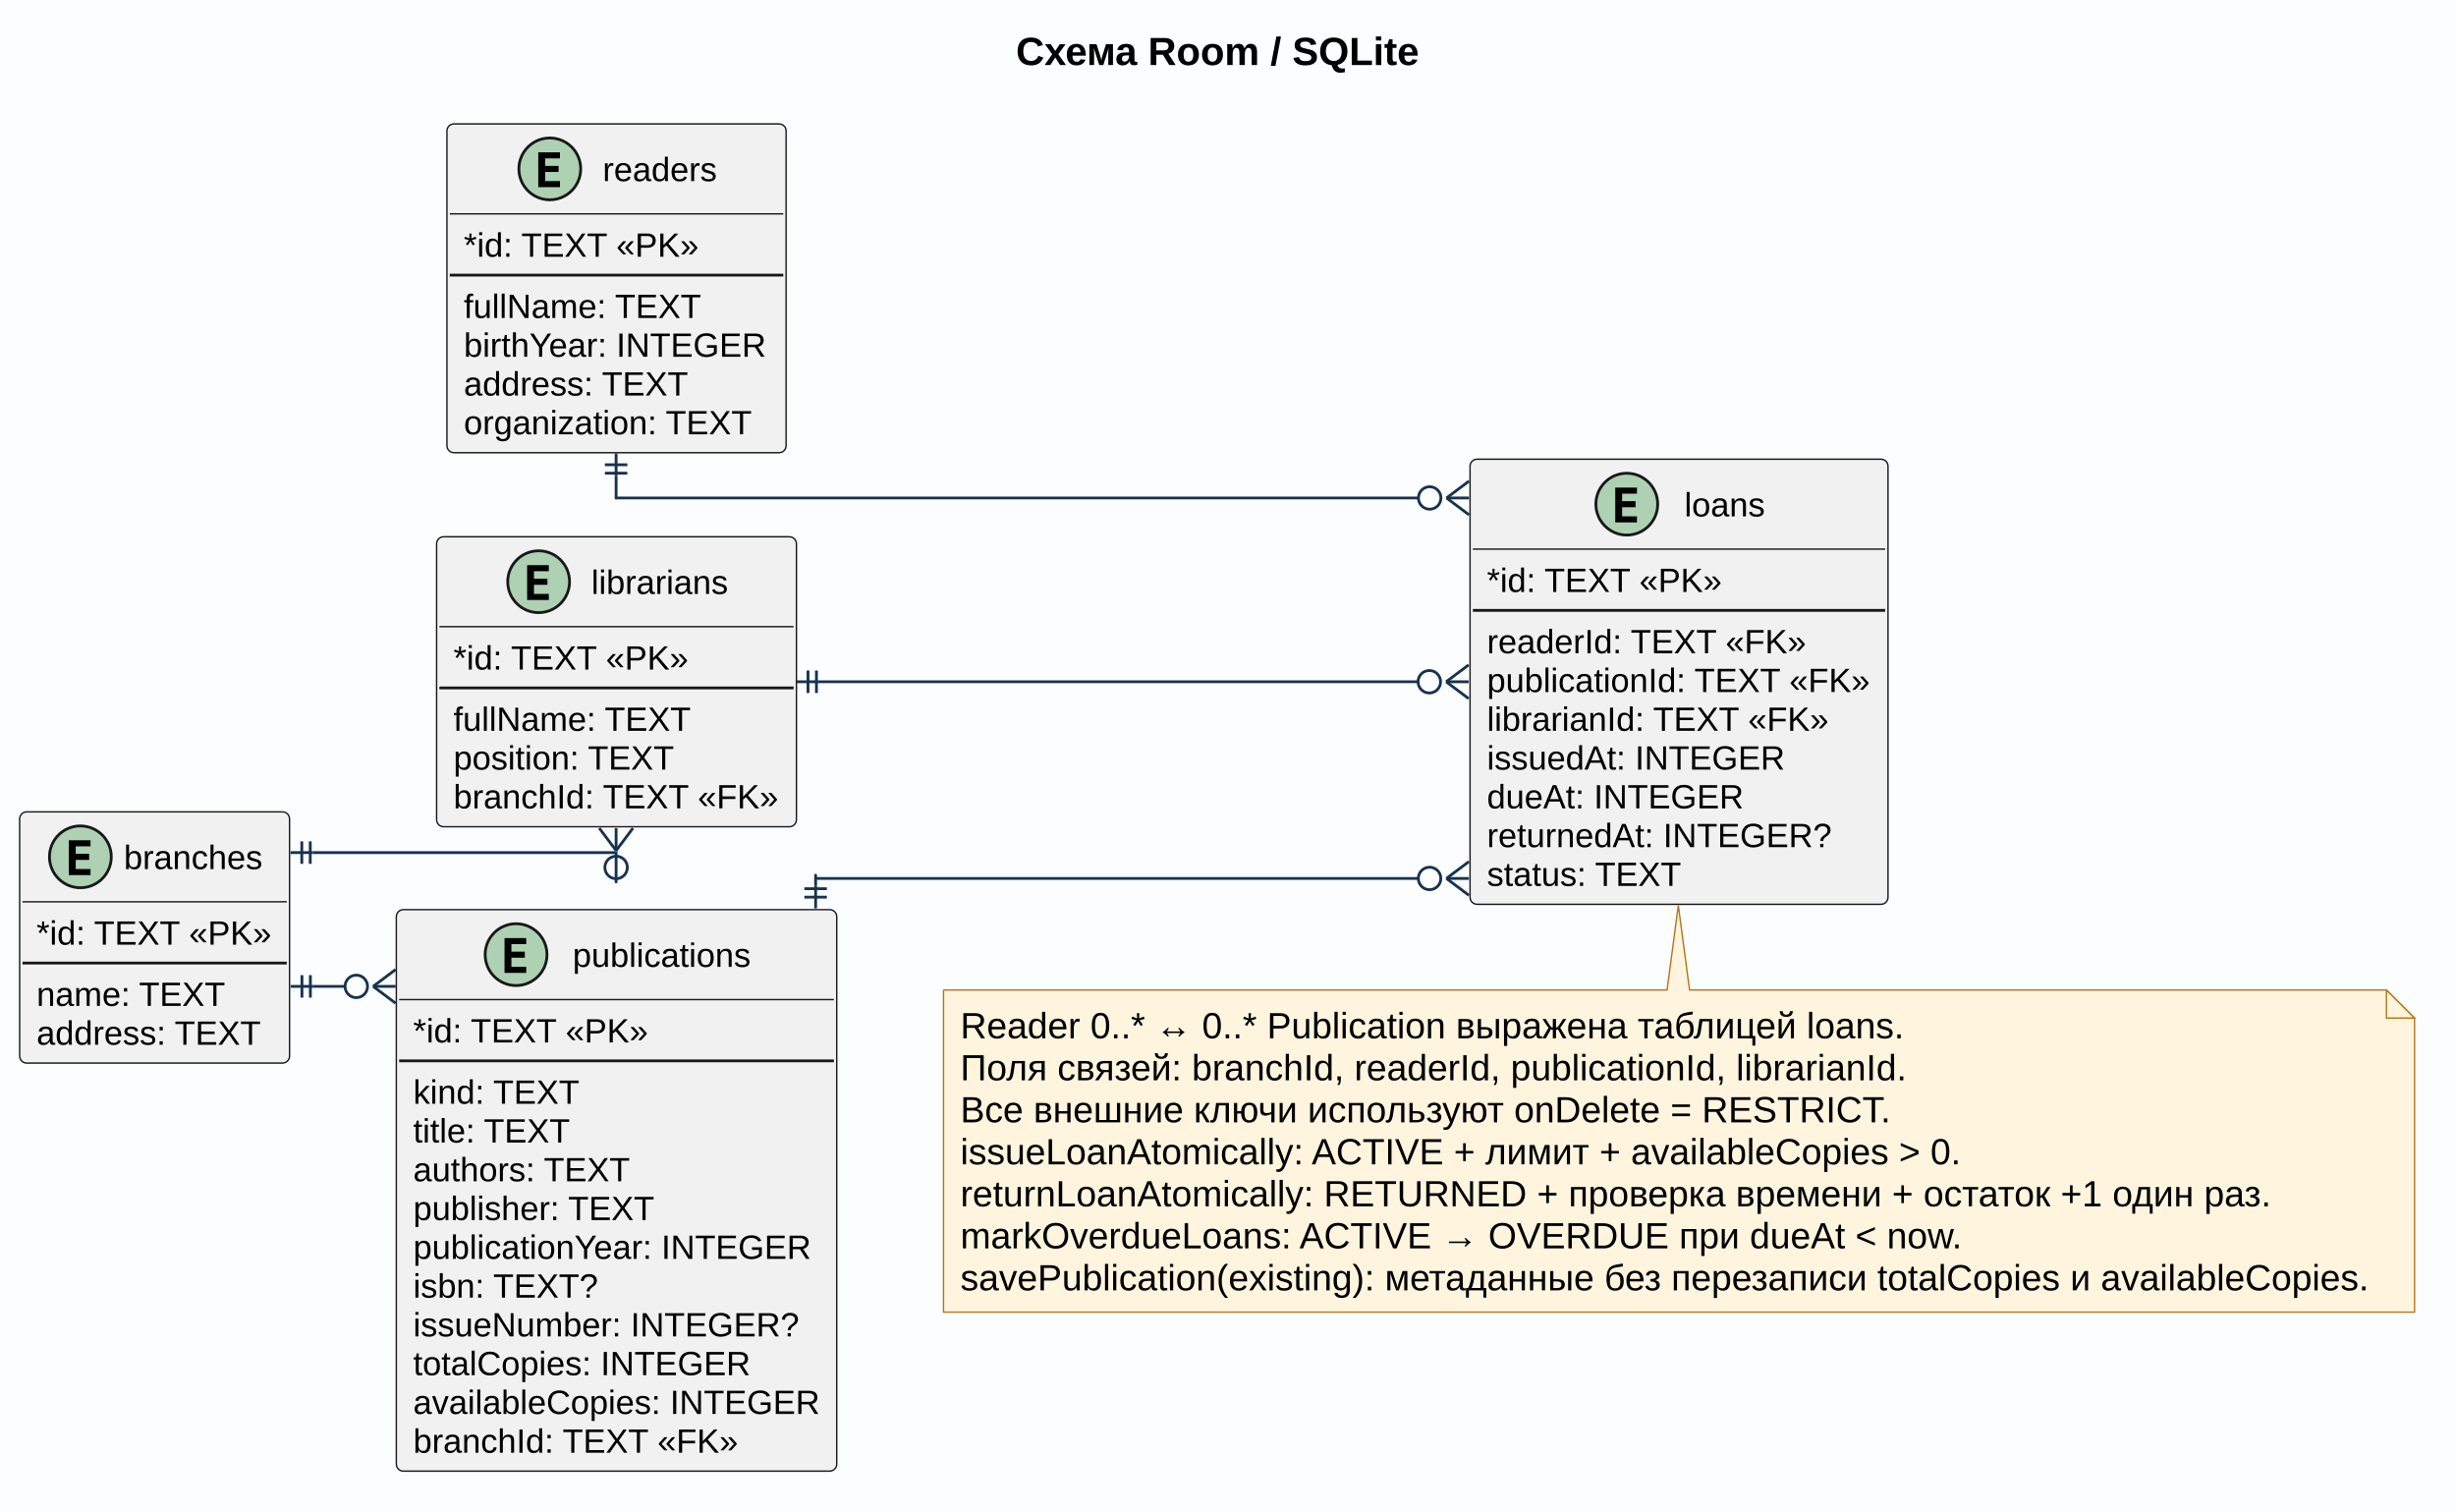
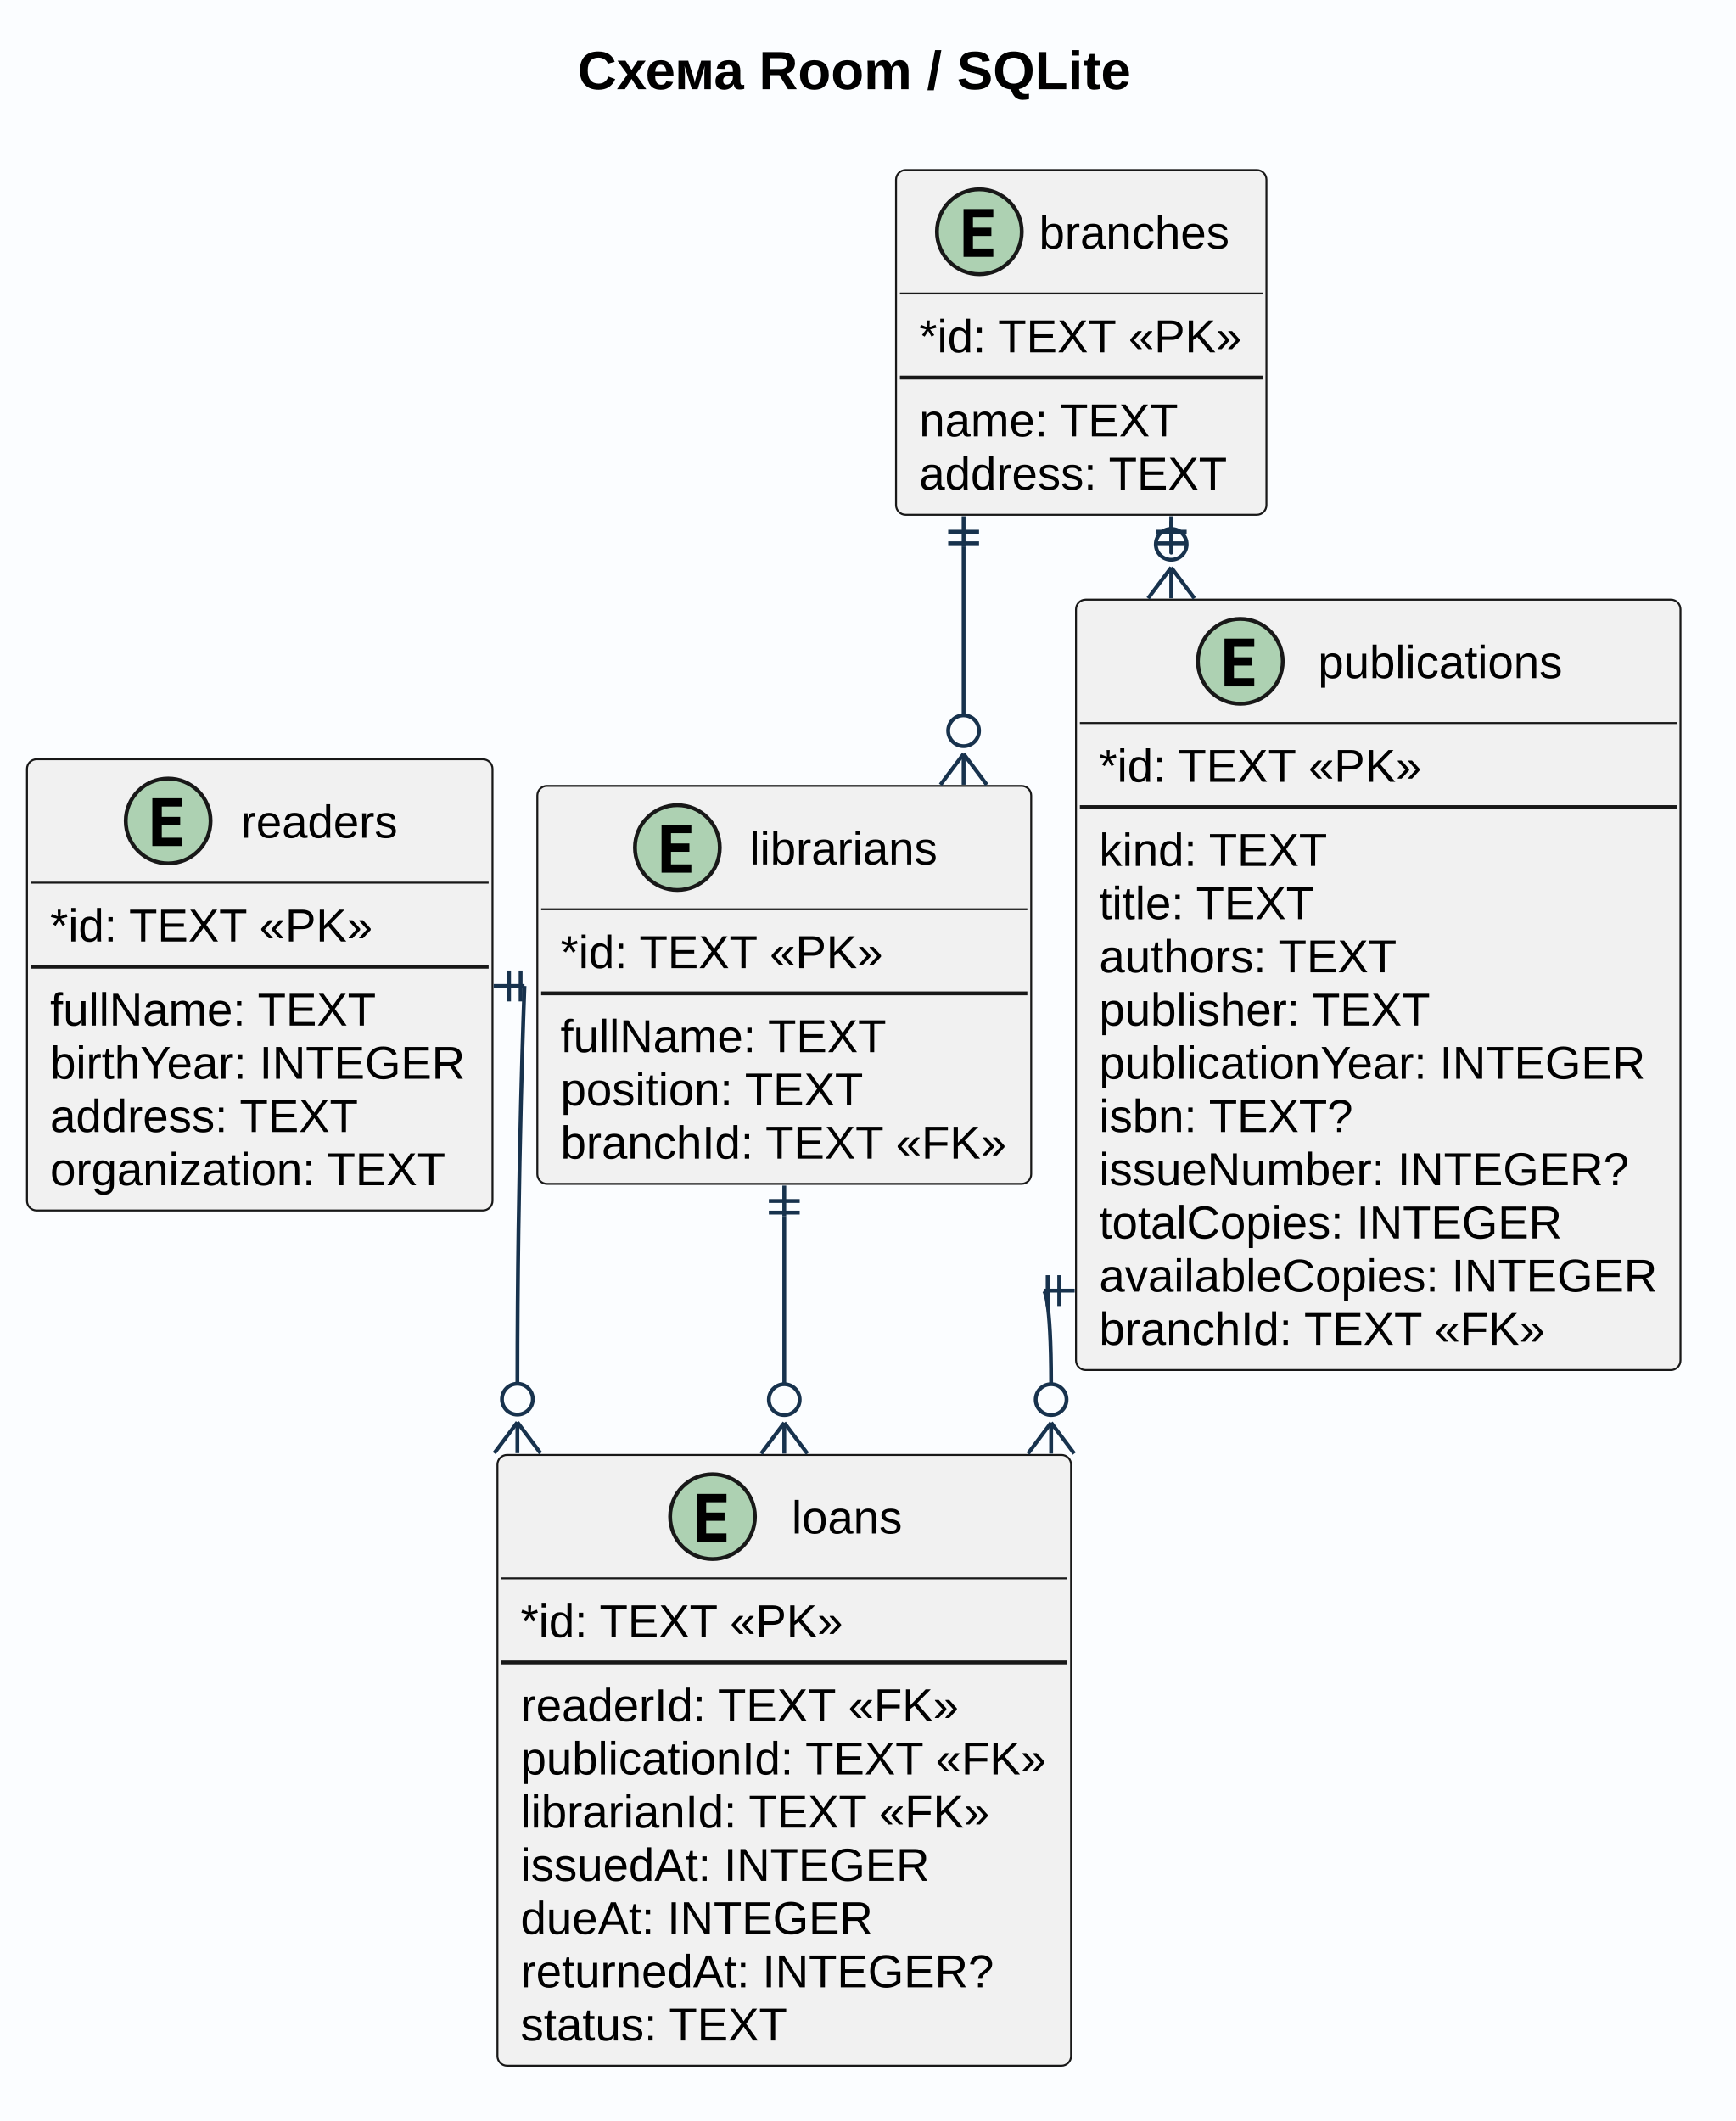
- <svg xmlns="http://www.w3.org/2000/svg" version="1.1" data-diagram-type="CLASS" style="width:874px;height:538px;background:#FBFDFF;" width="874px" height="538px" viewBox="0 0 874 538" zoomAndPan="magnify" preserveAspectRatio="none" contentStyleType="text/css">
+ <svg xmlns="http://www.w3.org/2000/svg" version="1.1" data-diagram-type="CLASS" style="width:450px;height:550px;background:#FBFDFF;" width="450px" height="550px" viewBox="0 0 450 550" zoomAndPan="magnify" preserveAspectRatio="none" contentStyleType="text/css">
  <defs />
  <g font-family="sans-serif" lengthAdjust="spacing">
-     <rect x="0" y="0" width="874" height="538" fill="#FBFDFF" style="stroke:none;" />
+     <rect x="0" y="0" width="450" height="550" fill="#FBFDFF" style="stroke:none;" />
    <g class="title" data-source-line="19">
-       <text x="361.542" y="23.132" fill="#000" font-size="14" textLength="144.163" font-weight="700" font-family="Arial">Схема Room / SQLite</text>
+       <text x="149.777" y="23.132" fill="#000" font-size="14" textLength="144.163" font-weight="700" font-family="Arial">Схема Room / SQLite</text>
    </g>
    <g class="entity" data-qualified-name="readers" id="ent0001" data-source-line="21">
-       <rect x="159.05" y="44.099" width="120.697" height="116.994" fill="#F1F1F1" style="stroke:#181818;stroke-width:0.5;" rx="2.5" ry="2.5" />
-       <ellipse cx="195.654" cy="60.099" rx="11" ry="11" fill="#ADD1B2" style="stroke:#181818;stroke-width:1;" />
-       <path d="M199.269,66.599 L191.549,66.599 L191.549,54.206 L199.269,54.206 L199.269,56.364 L193.998,56.364 L193.998,59.037 L198.771,59.037 L198.771,61.195 L193.998,61.195 L193.998,64.44 L199.269,64.44 Z " fill="#000" />
-       <text x="214.455" y="64.455" fill="#000" font-size="12" textLength="40.688" font-family="Arial">readers</text>
-       <line x1="160.05" y1="76.099" x2="278.747" y2="76.099" style="stroke:#181818;stroke-width:0.5;" />
-       <text x="165.05" y="91.354" fill="#000" font-size="12" textLength="84.035" font-family="Arial">*id: TEXT «PK»</text>
-       <line x1="160.05" y1="97.897" x2="278.747" y2="97.897" style="stroke:#181818;stroke-width:1;" />
-       <text x="165.05" y="113.153" fill="#000" font-size="12" textLength="84.686" font-family="Arial">fullName: TEXT</text>
-       <text x="165.05" y="126.952" fill="#000" font-size="12" textLength="108.697" font-family="Arial">birthYear: INTEGER</text>
-       <text x="165.05" y="140.751" fill="#000" font-size="12" textLength="80.027" font-family="Arial">address: TEXT</text>
-       <text x="165.05" y="154.55" fill="#000" font-size="12" textLength="102.715" font-family="Arial">organization: TEXT</text>
+       <rect x="7" y="196.889" width="120.697" height="116.994" fill="#F1F1F1" style="stroke:#181818;stroke-width:0.5;" rx="2.5" ry="2.5" />
+       <ellipse cx="43.604" cy="212.889" rx="11" ry="11" fill="#ADD1B2" style="stroke:#181818;stroke-width:1;" />
+       <path d="M47.219,219.389 L39.499,219.389 L39.499,206.996 L47.219,206.996 L47.219,209.154 L41.948,209.154 L41.948,211.827 L46.721,211.827 L46.721,213.985 L41.948,213.985 L41.948,217.23 L47.219,217.23 Z " fill="#000" />
+       <text x="62.405" y="217.245" fill="#000" font-size="12" textLength="40.688" font-family="Arial">readers</text>
+       <line x1="8" y1="228.889" x2="126.697" y2="228.889" style="stroke:#181818;stroke-width:0.5;" />
+       <text x="13" y="244.144" fill="#000" font-size="12" textLength="84.035" font-family="Arial">*id: TEXT «PK»</text>
+       <line x1="8" y1="250.687" x2="126.697" y2="250.687" style="stroke:#181818;stroke-width:1;" />
+       <text x="13" y="265.943" fill="#000" font-size="12" textLength="84.686" font-family="Arial">fullName: TEXT</text>
+       <text x="13" y="279.742" fill="#000" font-size="12" textLength="108.697" font-family="Arial">birthYear: INTEGER</text>
+       <text x="13" y="293.541" fill="#000" font-size="12" textLength="80.027" font-family="Arial">address: TEXT</text>
+       <text x="13" y="307.34" fill="#000" font-size="12" textLength="102.715" font-family="Arial">organization: TEXT</text>
    </g>
    <g class="entity" data-qualified-name="branches" id="ent0002" data-source-line="29">
-       <rect x="7" y="288.899" width="96.035" height="89.396" fill="#F1F1F1" style="stroke:#181818;stroke-width:0.5;" rx="2.5" ry="2.5" />
-       <ellipse cx="28.601" cy="304.899" rx="11" ry="11" fill="#ADD1B2" style="stroke:#181818;stroke-width:1;" />
-       <path d="M32.216,311.399 L24.496,311.399 L24.496,299.006 L32.216,299.006 L32.216,301.164 L26.945,301.164 L26.945,303.837 L31.718,303.837 L31.718,305.995 L26.945,305.995 L26.945,309.24 L32.216,309.24 Z " fill="#000" />
-       <text x="44.068" y="309.255" fill="#000" font-size="12" textLength="49.365" font-family="Arial">branches</text>
-       <line x1="8" y1="320.899" x2="102.035" y2="320.899" style="stroke:#181818;stroke-width:0.5;" />
-       <text x="13" y="336.154" fill="#000" font-size="12" textLength="84.035" font-family="Arial">*id: TEXT «PK»</text>
-       <line x1="8" y1="342.697" x2="102.035" y2="342.697" style="stroke:#181818;stroke-width:1;" />
-       <text x="13" y="357.953" fill="#000" font-size="12" textLength="67.354" font-family="Arial">name: TEXT</text>
-       <text x="13" y="371.752" fill="#000" font-size="12" textLength="80.027" font-family="Arial">address: TEXT</text>
+       <rect x="232.33" y="44.099" width="96.035" height="89.396" fill="#F1F1F1" style="stroke:#181818;stroke-width:0.5;" rx="2.5" ry="2.5" />
+       <ellipse cx="253.931" cy="60.099" rx="11" ry="11" fill="#ADD1B2" style="stroke:#181818;stroke-width:1;" />
+       <path d="M257.546,66.599 L249.826,66.599 L249.826,54.206 L257.546,54.206 L257.546,56.364 L252.275,56.364 L252.275,59.037 L257.048,59.037 L257.048,61.195 L252.275,61.195 L252.275,64.44 L257.546,64.44 Z " fill="#000" />
+       <text x="269.398" y="64.455" fill="#000" font-size="12" textLength="49.365" font-family="Arial">branches</text>
+       <line x1="233.33" y1="76.099" x2="327.365" y2="76.099" style="stroke:#181818;stroke-width:0.5;" />
+       <text x="238.33" y="91.354" fill="#000" font-size="12" textLength="84.035" font-family="Arial">*id: TEXT «PK»</text>
+       <line x1="233.33" y1="97.897" x2="327.365" y2="97.897" style="stroke:#181818;stroke-width:1;" />
+       <text x="238.33" y="113.153" fill="#000" font-size="12" textLength="67.354" font-family="Arial">name: TEXT</text>
+       <text x="238.33" y="126.952" fill="#000" font-size="12" textLength="80.027" font-family="Arial">address: TEXT</text>
    </g>
    <g class="entity" data-qualified-name="librarians" id="ent0003" data-source-line="35">
-       <rect x="155.37" y="190.999" width="128.051" height="103.195" fill="#F1F1F1" style="stroke:#181818;stroke-width:0.5;" rx="2.5" ry="2.5" />
-       <ellipse cx="191.684" cy="206.999" rx="11" ry="11" fill="#ADD1B2" style="stroke:#181818;stroke-width:1;" />
-       <path d="M195.299,213.499 L187.579,213.499 L187.579,201.106 L195.299,201.106 L195.299,203.264 L190.028,203.264 L190.028,205.937 L194.801,205.937 L194.801,208.095 L190.028,208.095 L190.028,211.34 L195.299,211.34 Z " fill="#000" />
-       <text x="210.421" y="211.355" fill="#000" font-size="12" textLength="48.686" font-family="Arial">librarians</text>
-       <line x1="156.37" y1="222.999" x2="282.421" y2="222.999" style="stroke:#181818;stroke-width:0.5;" />
-       <text x="161.37" y="238.254" fill="#000" font-size="12" textLength="84.035" font-family="Arial">*id: TEXT «PK»</text>
-       <line x1="156.37" y1="244.797" x2="282.421" y2="244.797" style="stroke:#181818;stroke-width:1;" />
-       <text x="161.37" y="260.053" fill="#000" font-size="12" textLength="84.686" font-family="Arial">fullName: TEXT</text>
-       <text x="161.37" y="273.852" fill="#000" font-size="12" textLength="78.697" font-family="Arial">position: TEXT</text>
-       <text x="161.37" y="287.651" fill="#000" font-size="12" textLength="116.051" font-family="Arial">branchId: TEXT «FK»</text>
+       <rect x="139.32" y="203.789" width="128.051" height="103.195" fill="#F1F1F1" style="stroke:#181818;stroke-width:0.5;" rx="2.5" ry="2.5" />
+       <ellipse cx="175.634" cy="219.789" rx="11" ry="11" fill="#ADD1B2" style="stroke:#181818;stroke-width:1;" />
+       <path d="M179.249,226.289 L171.529,226.289 L171.529,213.896 L179.249,213.896 L179.249,216.054 L173.978,216.054 L173.978,218.727 L178.751,218.727 L178.751,220.885 L173.978,220.885 L173.978,224.13 L179.249,224.13 Z " fill="#000" />
+       <text x="194.371" y="224.145" fill="#000" font-size="12" textLength="48.686" font-family="Arial">librarians</text>
+       <line x1="140.32" y1="235.789" x2="266.371" y2="235.789" style="stroke:#181818;stroke-width:0.5;" />
+       <text x="145.32" y="251.044" fill="#000" font-size="12" textLength="84.035" font-family="Arial">*id: TEXT «PK»</text>
+       <line x1="140.32" y1="257.587" x2="266.371" y2="257.587" style="stroke:#181818;stroke-width:1;" />
+       <text x="145.32" y="272.843" fill="#000" font-size="12" textLength="84.686" font-family="Arial">fullName: TEXT</text>
+       <text x="145.32" y="286.642" fill="#000" font-size="12" textLength="78.697" font-family="Arial">position: TEXT</text>
+       <text x="145.32" y="300.441" fill="#000" font-size="12" textLength="116.051" font-family="Arial">branchId: TEXT «FK»</text>
    </g>
    <g class="entity" data-qualified-name="publications" id="ent0004" data-source-line="42">
-       <rect x="141.04" y="323.699" width="156.727" height="199.787" fill="#F1F1F1" style="stroke:#181818;stroke-width:0.5;" rx="2.5" ry="2.5" />
-       <ellipse cx="183.648" cy="339.699" rx="11" ry="11" fill="#ADD1B2" style="stroke:#181818;stroke-width:1;" />
-       <path d="M187.262,346.199 L179.543,346.199 L179.543,333.806 L187.262,333.806 L187.262,335.964 L181.991,335.964 L181.991,338.637 L186.764,338.637 L186.764,340.795 L181.991,340.795 L181.991,344.04 L187.262,344.04 Z " fill="#000" />
-       <text x="203.783" y="344.055" fill="#000" font-size="12" textLength="63.375" font-family="Arial">publications</text>
-       <line x1="142.04" y1="355.699" x2="296.767" y2="355.699" style="stroke:#181818;stroke-width:0.5;" />
-       <text x="147.04" y="370.954" fill="#000" font-size="12" textLength="84.035" font-family="Arial">*id: TEXT «PK»</text>
-       <line x1="142.04" y1="377.497" x2="296.767" y2="377.497" style="stroke:#181818;stroke-width:1;" />
-       <text x="147.04" y="392.753" fill="#000" font-size="12" textLength="59.35" font-family="Arial">kind: TEXT</text>
-       <text x="147.04" y="406.552" fill="#000" font-size="12" textLength="56.01" font-family="Arial">title: TEXT</text>
-       <text x="147.04" y="420.351" fill="#000" font-size="12" textLength="77.361" font-family="Arial">authors: TEXT</text>
-       <text x="147.04" y="434.15" fill="#000" font-size="12" textLength="86.033" font-family="Arial">publisher: TEXT</text>
-       <text x="147.04" y="447.949" fill="#000" font-size="12" textLength="142.729" font-family="Arial">publicationYear: INTEGER</text>
-       <text x="147.04" y="461.747" fill="#000" font-size="12" textLength="66.023" font-family="Arial">isbn: TEXT?</text>
-       <text x="147.04" y="475.546" fill="#000" font-size="12" textLength="137.373" font-family="Arial">issueNumber: INTEGER?</text>
-       <text x="147.04" y="489.345" fill="#000" font-size="12" textLength="120.041" font-family="Arial">totalCopies: INTEGER</text>
-       <text x="147.04" y="503.144" fill="#000" font-size="12" textLength="144.727" font-family="Arial">availableCopies: INTEGER</text>
-       <text x="147.04" y="516.943" fill="#000" font-size="12" textLength="116.051" font-family="Arial">branchId: TEXT «FK»</text>
+       <rect x="278.99" y="155.489" width="156.727" height="199.787" fill="#F1F1F1" style="stroke:#181818;stroke-width:0.5;" rx="2.5" ry="2.5" />
+       <ellipse cx="321.598" cy="171.489" rx="11" ry="11" fill="#ADD1B2" style="stroke:#181818;stroke-width:1;" />
+       <path d="M325.212,177.989 L317.493,177.989 L317.493,165.596 L325.212,165.596 L325.212,167.754 L319.941,167.754 L319.941,170.427 L324.714,170.427 L324.714,172.585 L319.941,172.585 L319.941,175.83 L325.212,175.83 Z " fill="#000" />
+       <text x="341.733" y="175.845" fill="#000" font-size="12" textLength="63.375" font-family="Arial">publications</text>
+       <line x1="279.99" y1="187.489" x2="434.717" y2="187.489" style="stroke:#181818;stroke-width:0.5;" />
+       <text x="284.99" y="202.744" fill="#000" font-size="12" textLength="84.035" font-family="Arial">*id: TEXT «PK»</text>
+       <line x1="279.99" y1="209.287" x2="434.717" y2="209.287" style="stroke:#181818;stroke-width:1;" />
+       <text x="284.99" y="224.543" fill="#000" font-size="12" textLength="59.35" font-family="Arial">kind: TEXT</text>
+       <text x="284.99" y="238.342" fill="#000" font-size="12" textLength="56.01" font-family="Arial">title: TEXT</text>
+       <text x="284.99" y="252.141" fill="#000" font-size="12" textLength="77.361" font-family="Arial">authors: TEXT</text>
+       <text x="284.99" y="265.94" fill="#000" font-size="12" textLength="86.033" font-family="Arial">publisher: TEXT</text>
+       <text x="284.99" y="279.739" fill="#000" font-size="12" textLength="142.729" font-family="Arial">publicationYear: INTEGER</text>
+       <text x="284.99" y="293.537" fill="#000" font-size="12" textLength="66.023" font-family="Arial">isbn: TEXT?</text>
+       <text x="284.99" y="307.336" fill="#000" font-size="12" textLength="137.373" font-family="Arial">issueNumber: INTEGER?</text>
+       <text x="284.99" y="321.135" fill="#000" font-size="12" textLength="120.041" font-family="Arial">totalCopies: INTEGER</text>
+       <text x="284.99" y="334.934" fill="#000" font-size="12" textLength="144.727" font-family="Arial">availableCopies: INTEGER</text>
+       <text x="284.99" y="348.733" fill="#000" font-size="12" textLength="116.051" font-family="Arial">branchId: TEXT «FK»</text>
    </g>
    <g class="entity" data-qualified-name="loans" id="ent0005" data-source-line="56">
-       <rect x="523.14" y="163.399" width="148.734" height="158.391" fill="#F1F1F1" style="stroke:#181818;stroke-width:0.5;" rx="2.5" ry="2.5" />
-       <ellipse cx="578.913" cy="179.399" rx="11" ry="11" fill="#ADD1B2" style="stroke:#181818;stroke-width:1;" />
-       <path d="M582.528,185.899 L574.808,185.899 L574.808,173.506 L582.528,173.506 L582.528,175.664 L577.257,175.664 L577.257,178.337 L582.03,178.337 L582.03,180.495 L577.257,180.495 L577.257,183.74 L582.528,183.74 Z " fill="#000" />
-       <text x="599.413" y="183.755" fill="#000" font-size="12" textLength="28.688" font-family="Arial">loans</text>
-       <line x1="524.14" y1="195.399" x2="670.874" y2="195.399" style="stroke:#181818;stroke-width:0.5;" />
-       <text x="529.14" y="210.654" fill="#000" font-size="12" textLength="84.035" font-family="Arial">*id: TEXT «PK»</text>
-       <line x1="524.14" y1="217.197" x2="670.874" y2="217.197" style="stroke:#181818;stroke-width:1;" />
-       <text x="529.14" y="232.453" fill="#000" font-size="12" textLength="114.047" font-family="Arial">readerId: TEXT «FK»</text>
-       <text x="529.14" y="246.252" fill="#000" font-size="12" textLength="136.734" font-family="Arial">publicationId: TEXT «FK»</text>
-       <text x="529.14" y="260.051" fill="#000" font-size="12" textLength="122.045" font-family="Arial">librarianId: TEXT «FK»</text>
-       <text x="529.14" y="273.85" fill="#000" font-size="12" textLength="106.031" font-family="Arial">issuedAt: INTEGER</text>
-       <text x="529.14" y="287.649" fill="#000" font-size="12" textLength="91.365" font-family="Arial">dueAt: INTEGER</text>
-       <text x="529.14" y="301.447" fill="#000" font-size="12" textLength="122.713" font-family="Arial">returnedAt: INTEGER?</text>
-       <text x="529.14" y="315.246" fill="#000" font-size="12" textLength="69.352" font-family="Arial">status: TEXT</text>
-     </g>
-     <g class="entity" data-qualified-name="GMN11" id="ent0012" data-source-line="75">
-       <path d="M335.76,352.279 L335.76,466.92 A0,0 0 0 0 335.76,466.92 L859.247,466.92 A0,0 0 0 0 859.247,466.92 L859.247,362.279 L849.247,352.279 L601.25,352.279 L597.25,322.179 L593.25,352.279 L335.76,352.279 A0,0 0 0 0 335.76,352.279" style="stroke:#B87517;stroke-width:0.5;" fill="#FFF5DF" />
-       <path d="M849.247,352.279 L849.247,362.279 L859.247,362.279 L849.247,352.279" style="stroke:#B87517;stroke-width:0.5;" fill="#FFF5DF" />
-       <text x="341.76" y="369.472" fill="#000" font-size="13" textLength="336.692" font-family="Arial">Reader 0..* ↔ 0..* Publication выражена таблицей loans.</text>
-       <text x="341.76" y="384.421" fill="#000" font-size="13" textLength="337.308" font-family="Arial">Поля связей: branchId, readerId, publicationId, librarianId.</text>
-       <text x="341.76" y="399.37" fill="#000" font-size="13" textLength="333.341" font-family="Arial">Все внешние ключи используют onDelete = RESTRICT.</text>
-       <text x="341.76" y="414.319" fill="#000" font-size="13" textLength="356.751" font-family="Arial">issueLoanAtomically: ACTIVE + лимит + availableCopies &gt; 0.</text>
-       <text x="341.76" y="429.267" fill="#000" font-size="13" textLength="467.295" font-family="Arial">returnLoanAtomically: RETURNED + проверка времени + остаток +1 один раз.</text>
-       <text x="341.76" y="444.216" fill="#000" font-size="13" textLength="357.862" font-family="Arial">markOverdueLoans: ACTIVE → OVERDUE при dueAt &lt; now.</text>
-       <text x="341.76" y="459.165" fill="#000" font-size="13" textLength="502.487" font-family="Arial">savePublication(existing): метаданные без перезаписи totalCopies и availableCopies.</text>
+       <rect x="128.98" y="377.279" width="148.734" height="158.391" fill="#F1F1F1" style="stroke:#181818;stroke-width:0.5;" rx="2.5" ry="2.5" />
+       <ellipse cx="184.753" cy="393.279" rx="11" ry="11" fill="#ADD1B2" style="stroke:#181818;stroke-width:1;" />
+       <path d="M188.368,399.779 L180.648,399.779 L180.648,387.386 L188.368,387.386 L188.368,389.544 L183.097,389.544 L183.097,392.217 L187.87,392.217 L187.87,394.375 L183.097,394.375 L183.097,397.62 L188.368,397.62 Z " fill="#000" />
+       <text x="205.253" y="397.635" fill="#000" font-size="12" textLength="28.688" font-family="Arial">loans</text>
+       <line x1="129.98" y1="409.279" x2="276.714" y2="409.279" style="stroke:#181818;stroke-width:0.5;" />
+       <text x="134.98" y="424.534" fill="#000" font-size="12" textLength="84.035" font-family="Arial">*id: TEXT «PK»</text>
+       <line x1="129.98" y1="431.077" x2="276.714" y2="431.077" style="stroke:#181818;stroke-width:1;" />
+       <text x="134.98" y="446.333" fill="#000" font-size="12" textLength="114.047" font-family="Arial">readerId: TEXT «FK»</text>
+       <text x="134.98" y="460.132" fill="#000" font-size="12" textLength="136.734" font-family="Arial">publicationId: TEXT «FK»</text>
+       <text x="134.98" y="473.931" fill="#000" font-size="12" textLength="122.045" font-family="Arial">librarianId: TEXT «FK»</text>
+       <text x="134.98" y="487.73" fill="#000" font-size="12" textLength="106.031" font-family="Arial">issuedAt: INTEGER</text>
+       <text x="134.98" y="501.529" fill="#000" font-size="12" textLength="91.365" font-family="Arial">dueAt: INTEGER</text>
+       <text x="134.98" y="515.327" fill="#000" font-size="12" textLength="122.713" font-family="Arial">returnedAt: INTEGER?</text>
+       <text x="134.98" y="529.126" fill="#000" font-size="12" textLength="69.352" font-family="Arial">status: TEXT</text>
    </g>
    <g class="link" data-entity-1="ent0002" data-entity-2="ent0003" id="lnk6" data-source-line="68" data-link-type="crowfoot">
-       <path d="M111.4,303.389 C159.85,303.389 219.25,303.389 219.25,303.389 C219.25,303.389 219.25,317.939 219.25,312.679" style="stroke:#17324D;stroke-width:1;" fill="none" id="branches-librarians" codeLine="68" />
-       <line x1="107.4" y1="307.389" x2="107.4" y2="299.389" style="stroke:#17324D;stroke-width:1;" />
-       <line x1="110.4" y1="307.389" x2="110.4" y2="299.389" style="stroke:#17324D;stroke-width:1;" />
-       <line x1="111.4" y1="303.389" x2="103.4" y2="303.389" style="stroke:#17324D;stroke-width:1;" />
-       <line x1="219.25" y1="302.679" x2="213.25" y2="294.679" style="stroke:#17324D;stroke-width:1;" />
-       <line x1="219.25" y1="302.679" x2="225.25" y2="294.679" style="stroke:#17324D;stroke-width:1;" />
-       <line x1="219.25" y1="302.679" x2="219.25" y2="294.679" style="stroke:#17324D;stroke-width:1;" />
-       <ellipse cx="219.25" cy="308.679" rx="4" ry="4" fill="none" style="stroke:#17324D;stroke-width:1;" />
+       <path d="M249.85,141.879 C249.85,163.359 249.85,163.189 249.85,185.489" style="stroke:#17324D;stroke-width:1;" fill="none" id="branches-librarians" codeLine="68" />
+       <line x1="245.85" y1="137.879" x2="253.85" y2="137.879" style="stroke:#17324D;stroke-width:1;" />
+       <line x1="245.85" y1="140.879" x2="253.85" y2="140.879" style="stroke:#17324D;stroke-width:1;" />
+       <line x1="249.85" y1="141.879" x2="249.85" y2="133.879" style="stroke:#17324D;stroke-width:1;" />
+       <line x1="249.85" y1="195.489" x2="255.85" y2="203.489" style="stroke:#17324D;stroke-width:1;" />
+       <line x1="249.85" y1="195.489" x2="243.85" y2="203.489" style="stroke:#17324D;stroke-width:1;" />
+       <line x1="249.85" y1="195.489" x2="249.85" y2="203.489" style="stroke:#17324D;stroke-width:1;" />
+       <ellipse cx="249.85" cy="189.489" rx="4" ry="4" fill="none" style="stroke:#17324D;stroke-width:1;" />
    </g>
    <g class="link" data-entity-1="ent0002" data-entity-2="ent0004" id="lnk7" data-source-line="69" data-link-type="crowfoot">
-       <path d="M111.45,350.999 C123.19,350.999 110.05,350.999 122.79,350.999" style="stroke:#17324D;stroke-width:1;" fill="none" id="branches-publications" codeLine="69" />
-       <line x1="107.45" y1="354.999" x2="107.45" y2="346.999" style="stroke:#17324D;stroke-width:1;" />
-       <line x1="110.45" y1="354.999" x2="110.45" y2="346.999" style="stroke:#17324D;stroke-width:1;" />
-       <line x1="111.45" y1="350.999" x2="103.45" y2="350.999" style="stroke:#17324D;stroke-width:1;" />
-       <line x1="132.79" y1="350.999" x2="140.79" y2="344.999" style="stroke:#17324D;stroke-width:1;" />
-       <line x1="132.79" y1="350.999" x2="140.79" y2="356.999" style="stroke:#17324D;stroke-width:1;" />
-       <line x1="132.79" y1="350.999" x2="140.79" y2="350.999" style="stroke:#17324D;stroke-width:1;" />
-       <ellipse cx="126.79" cy="350.999" rx="4" ry="4" fill="none" style="stroke:#17324D;stroke-width:1;" />
+       <path d="M303.68,141.879 C303.68,148.619 303.68,129.789 303.68,137.149" style="stroke:#17324D;stroke-width:1;" fill="none" id="branches-publications" codeLine="69" />
+       <line x1="299.68" y1="137.879" x2="307.68" y2="137.879" style="stroke:#17324D;stroke-width:1;" />
+       <line x1="299.68" y1="140.879" x2="307.68" y2="140.879" style="stroke:#17324D;stroke-width:1;" />
+       <line x1="303.68" y1="141.879" x2="303.68" y2="133.879" style="stroke:#17324D;stroke-width:1;" />
+       <line x1="303.68" y1="147.149" x2="309.68" y2="155.149" style="stroke:#17324D;stroke-width:1;" />
+       <line x1="303.68" y1="147.149" x2="297.68" y2="155.149" style="stroke:#17324D;stroke-width:1;" />
+       <line x1="303.68" y1="147.149" x2="303.68" y2="155.149" style="stroke:#17324D;stroke-width:1;" />
+       <ellipse cx="303.68" cy="141.149" rx="4" ry="4" fill="none" style="stroke:#17324D;stroke-width:1;" />
    </g>
    <g class="link" data-entity-1="ent0001" data-entity-2="ent0005" id="lnk8" data-source-line="70" data-link-type="crowfoot">
-       <path d="M219.25,169.379 C219.25,178.619 219.25,177.199 219.25,177.199 C219.25,177.199 394.54,177.199 504.77,177.199" style="stroke:#17324D;stroke-width:1;" fill="none" id="readers-loans" codeLine="70" />
-       <line x1="215.25" y1="165.379" x2="223.25" y2="165.379" style="stroke:#17324D;stroke-width:1;" />
-       <line x1="215.25" y1="168.379" x2="223.25" y2="168.379" style="stroke:#17324D;stroke-width:1;" />
-       <line x1="219.25" y1="169.379" x2="219.25" y2="161.379" style="stroke:#17324D;stroke-width:1;" />
-       <line x1="514.77" y1="177.199" x2="522.77" y2="171.199" style="stroke:#17324D;stroke-width:1;" />
-       <line x1="514.77" y1="177.199" x2="522.77" y2="183.199" style="stroke:#17324D;stroke-width:1;" />
-       <line x1="514.77" y1="177.199" x2="522.77" y2="177.199" style="stroke:#17324D;stroke-width:1;" />
-       <ellipse cx="508.77" cy="177.199" rx="4" ry="4" fill="none" style="stroke:#17324D;stroke-width:1;" />
+       <path d="M135.99,255.669 C135.99,255.669 134.15,302.759 134.15,358.819" style="stroke:#17324D;stroke-width:1;" fill="none" id="readers-loans" codeLine="70" />
+       <line x1="131.99" y1="259.669" x2="131.99" y2="251.669" style="stroke:#17324D;stroke-width:1;" />
+       <line x1="134.99" y1="259.669" x2="134.99" y2="251.669" style="stroke:#17324D;stroke-width:1;" />
+       <line x1="135.99" y1="255.669" x2="127.99" y2="255.669" style="stroke:#17324D;stroke-width:1;" />
+       <line x1="134.15" y1="368.819" x2="140.15" y2="376.819" style="stroke:#17324D;stroke-width:1;" />
+       <line x1="134.15" y1="368.819" x2="128.15" y2="376.819" style="stroke:#17324D;stroke-width:1;" />
+       <line x1="134.15" y1="368.819" x2="134.15" y2="376.819" style="stroke:#17324D;stroke-width:1;" />
+       <ellipse cx="134.15" cy="362.819" rx="4" ry="4" fill="none" style="stroke:#17324D;stroke-width:1;" />
    </g>
    <g class="link" data-entity-1="ent0004" data-entity-2="ent0005" id="lnk9" data-source-line="71" data-link-type="crowfoot">
-       <path d="M290.25,315.239 C290.25,308.659 290.25,312.589 290.25,312.589 C290.25,312.589 413.79,312.589 504.73,312.589" style="stroke:#17324D;stroke-width:1;" fill="none" id="publications-loans" codeLine="71" />
-       <line x1="294.25" y1="319.239" x2="286.25" y2="319.239" style="stroke:#17324D;stroke-width:1;" />
-       <line x1="294.25" y1="316.239" x2="286.25" y2="316.239" style="stroke:#17324D;stroke-width:1;" />
-       <line x1="290.25" y1="315.239" x2="290.25" y2="323.239" style="stroke:#17324D;stroke-width:1;" />
-       <line x1="514.73" y1="312.589" x2="522.73" y2="306.589" style="stroke:#17324D;stroke-width:1;" />
-       <line x1="514.73" y1="312.589" x2="522.73" y2="318.589" style="stroke:#17324D;stroke-width:1;" />
-       <line x1="514.73" y1="312.589" x2="522.73" y2="312.589" style="stroke:#17324D;stroke-width:1;" />
-       <ellipse cx="508.73" cy="312.589" rx="4" ry="4" fill="none" style="stroke:#17324D;stroke-width:1;" />
+       <path d="M270.64,334.669 C270.64,334.669 272.54,335.819 272.54,358.929" style="stroke:#17324D;stroke-width:1;" fill="none" id="publications-loans" codeLine="71" />
+       <line x1="274.64" y1="330.669" x2="274.64" y2="338.669" style="stroke:#17324D;stroke-width:1;" />
+       <line x1="271.64" y1="330.669" x2="271.64" y2="338.669" style="stroke:#17324D;stroke-width:1;" />
+       <line x1="270.64" y1="334.669" x2="278.64" y2="334.669" style="stroke:#17324D;stroke-width:1;" />
+       <line x1="272.54" y1="368.929" x2="278.54" y2="376.929" style="stroke:#17324D;stroke-width:1;" />
+       <line x1="272.54" y1="368.929" x2="266.54" y2="376.929" style="stroke:#17324D;stroke-width:1;" />
+       <line x1="272.54" y1="368.929" x2="272.54" y2="376.929" style="stroke:#17324D;stroke-width:1;" />
+       <ellipse cx="272.54" cy="362.929" rx="4" ry="4" fill="none" style="stroke:#17324D;stroke-width:1;" />
    </g>
    <g class="link" data-entity-1="ent0003" data-entity-2="ent0005" id="lnk10" data-source-line="72" data-link-type="crowfoot">
-       <path d="M291.54,242.599 C357.7,242.599 434.8,242.599 504.64,242.599" style="stroke:#17324D;stroke-width:1;" fill="none" id="librarians-loans" codeLine="72" />
-       <line x1="287.54" y1="246.599" x2="287.54" y2="238.599" style="stroke:#17324D;stroke-width:1;" />
-       <line x1="290.54" y1="246.599" x2="290.54" y2="238.599" style="stroke:#17324D;stroke-width:1;" />
-       <line x1="291.54" y1="242.599" x2="283.54" y2="242.599" style="stroke:#17324D;stroke-width:1;" />
-       <line x1="514.64" y1="242.599" x2="522.64" y2="236.599" style="stroke:#17324D;stroke-width:1;" />
-       <line x1="514.64" y1="242.599" x2="522.64" y2="248.599" style="stroke:#17324D;stroke-width:1;" />
-       <line x1="514.64" y1="242.599" x2="522.64" y2="242.599" style="stroke:#17324D;stroke-width:1;" />
-       <ellipse cx="508.64" cy="242.599" rx="4" ry="4" fill="none" style="stroke:#17324D;stroke-width:1;" />
+       <path d="M203.35,315.429 C203.35,336.609 203.35,335.569 203.35,358.939" style="stroke:#17324D;stroke-width:1;" fill="none" id="librarians-loans" codeLine="72" />
+       <line x1="199.35" y1="311.429" x2="207.35" y2="311.429" style="stroke:#17324D;stroke-width:1;" />
+       <line x1="199.35" y1="314.429" x2="207.35" y2="314.429" style="stroke:#17324D;stroke-width:1;" />
+       <line x1="203.35" y1="315.429" x2="203.35" y2="307.429" style="stroke:#17324D;stroke-width:1;" />
+       <line x1="203.35" y1="368.939" x2="209.35" y2="376.939" style="stroke:#17324D;stroke-width:1;" />
+       <line x1="203.35" y1="368.939" x2="197.35" y2="376.939" style="stroke:#17324D;stroke-width:1;" />
+       <line x1="203.35" y1="368.939" x2="203.35" y2="376.939" style="stroke:#17324D;stroke-width:1;" />
+       <ellipse cx="203.35" cy="362.939" rx="4" ry="4" fill="none" style="stroke:#17324D;stroke-width:1;" />
    </g>
  </g>
</svg>
